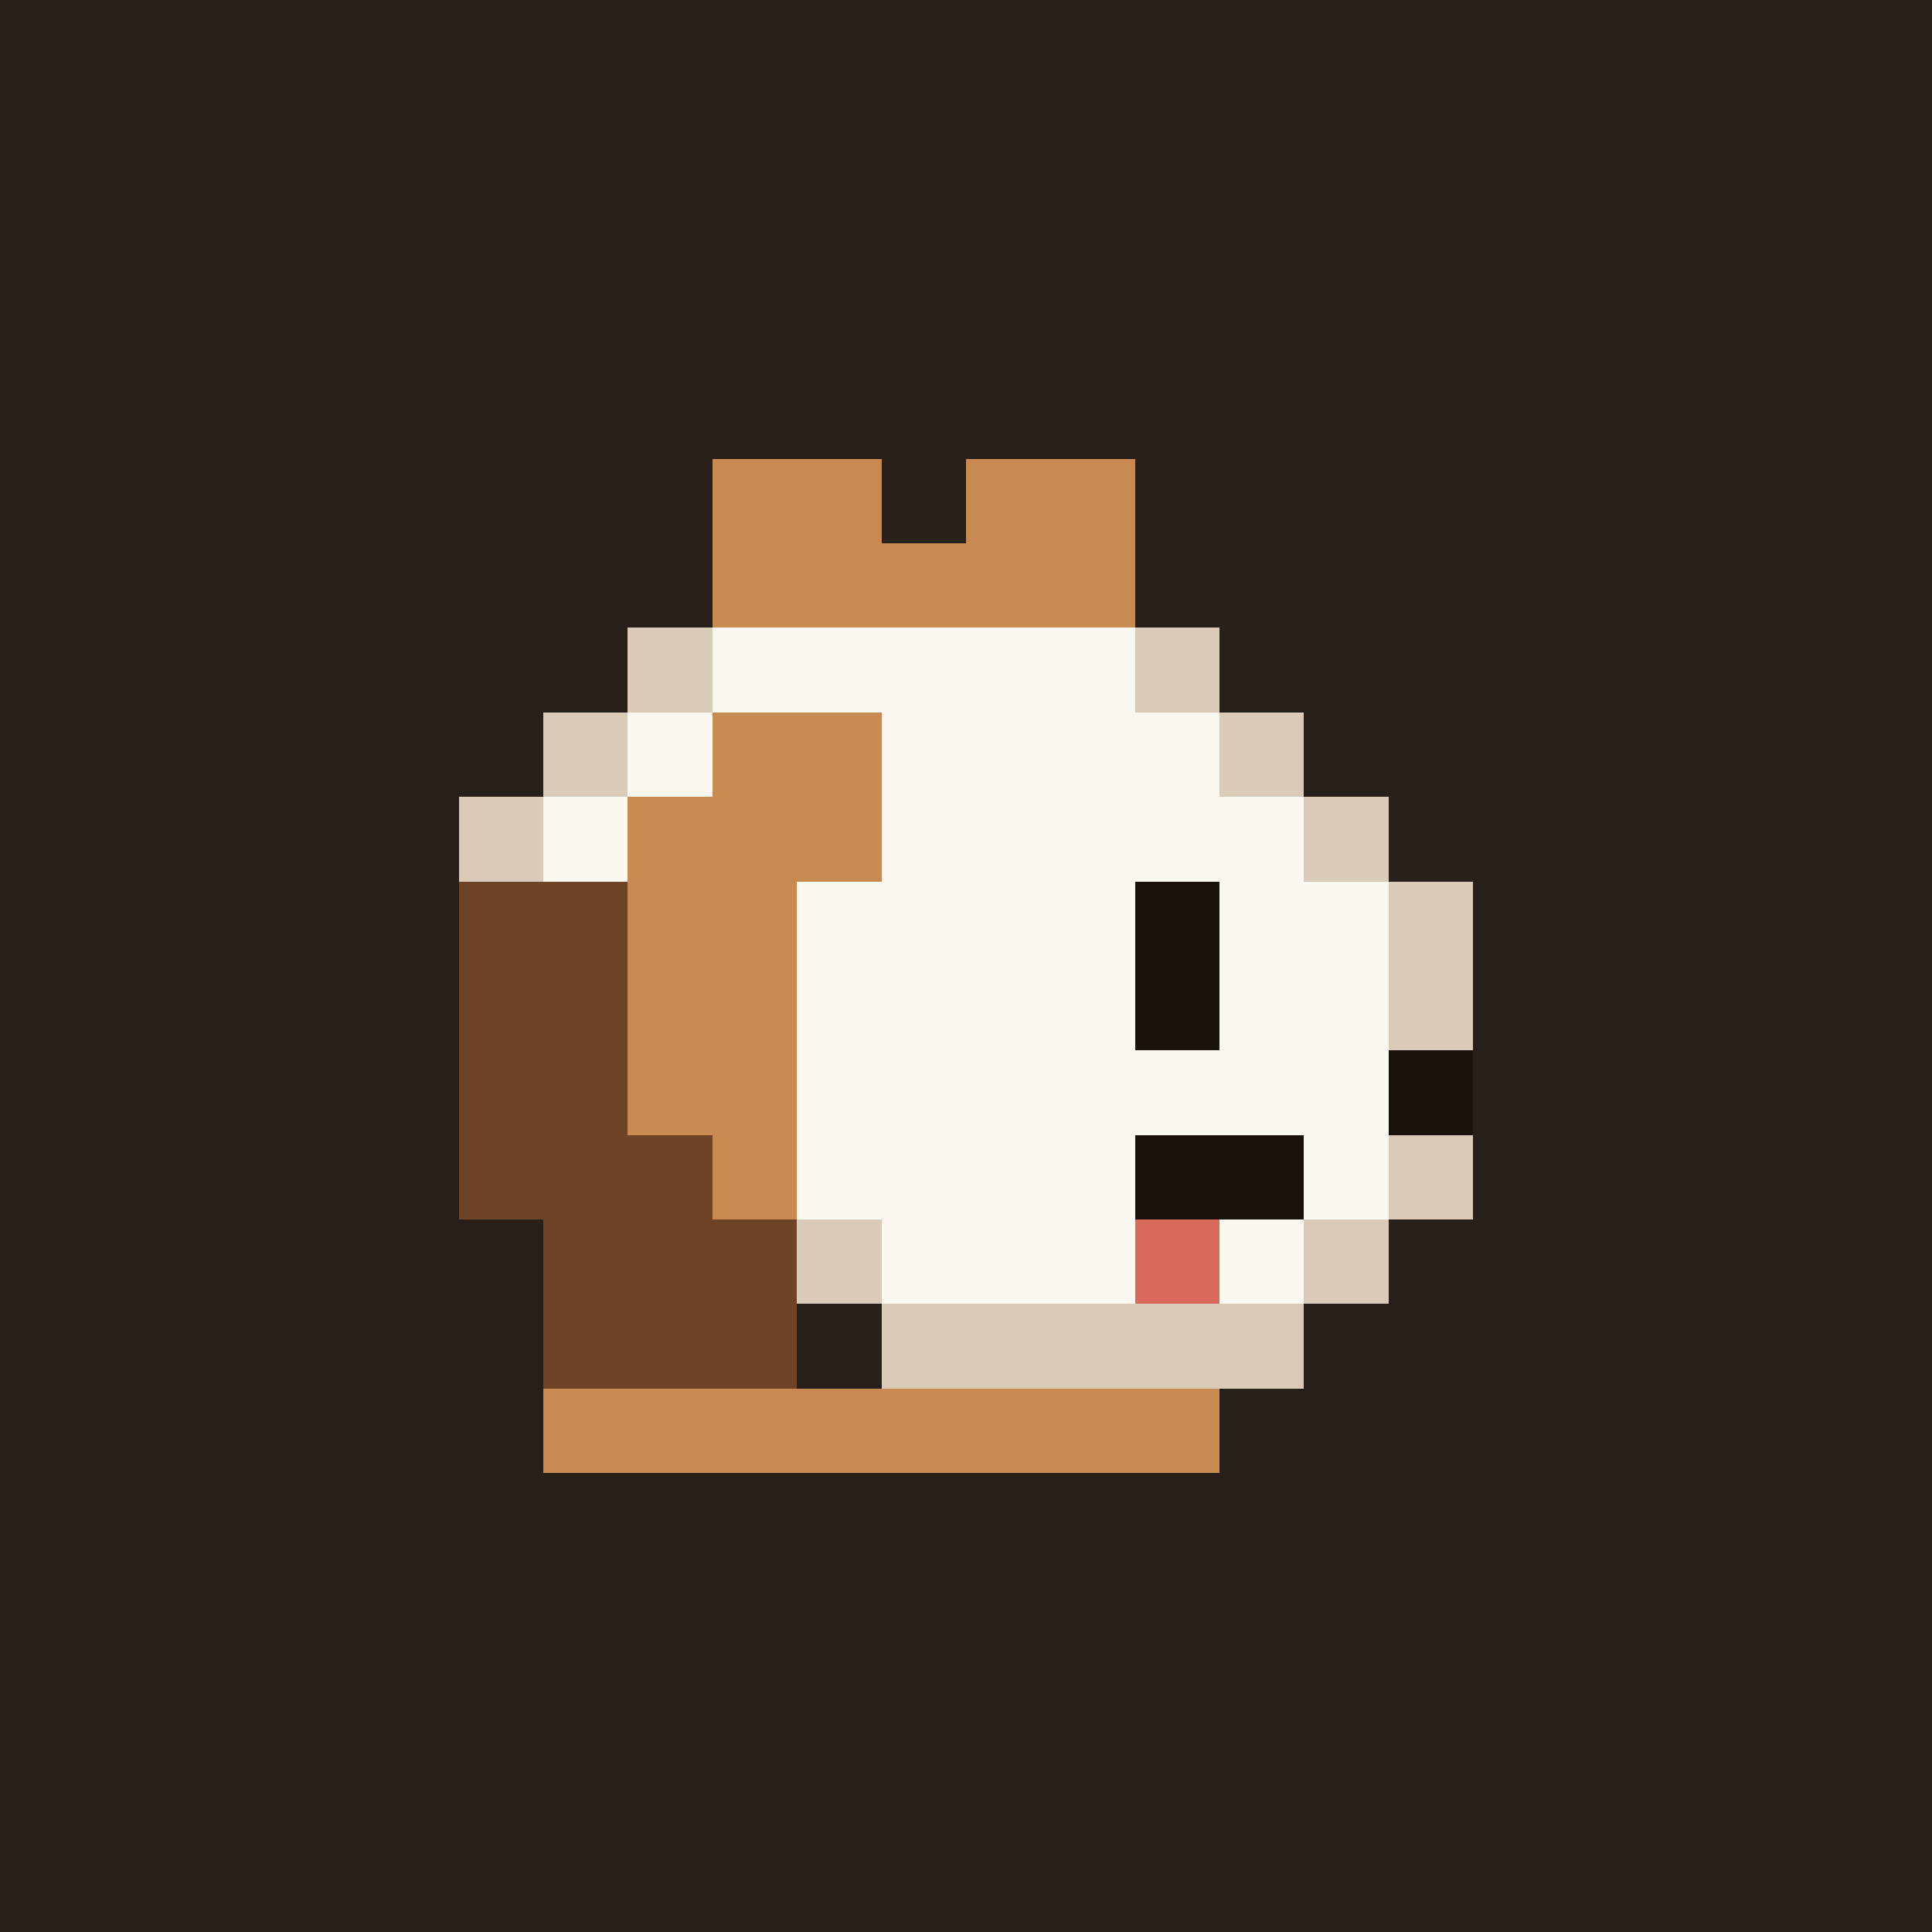
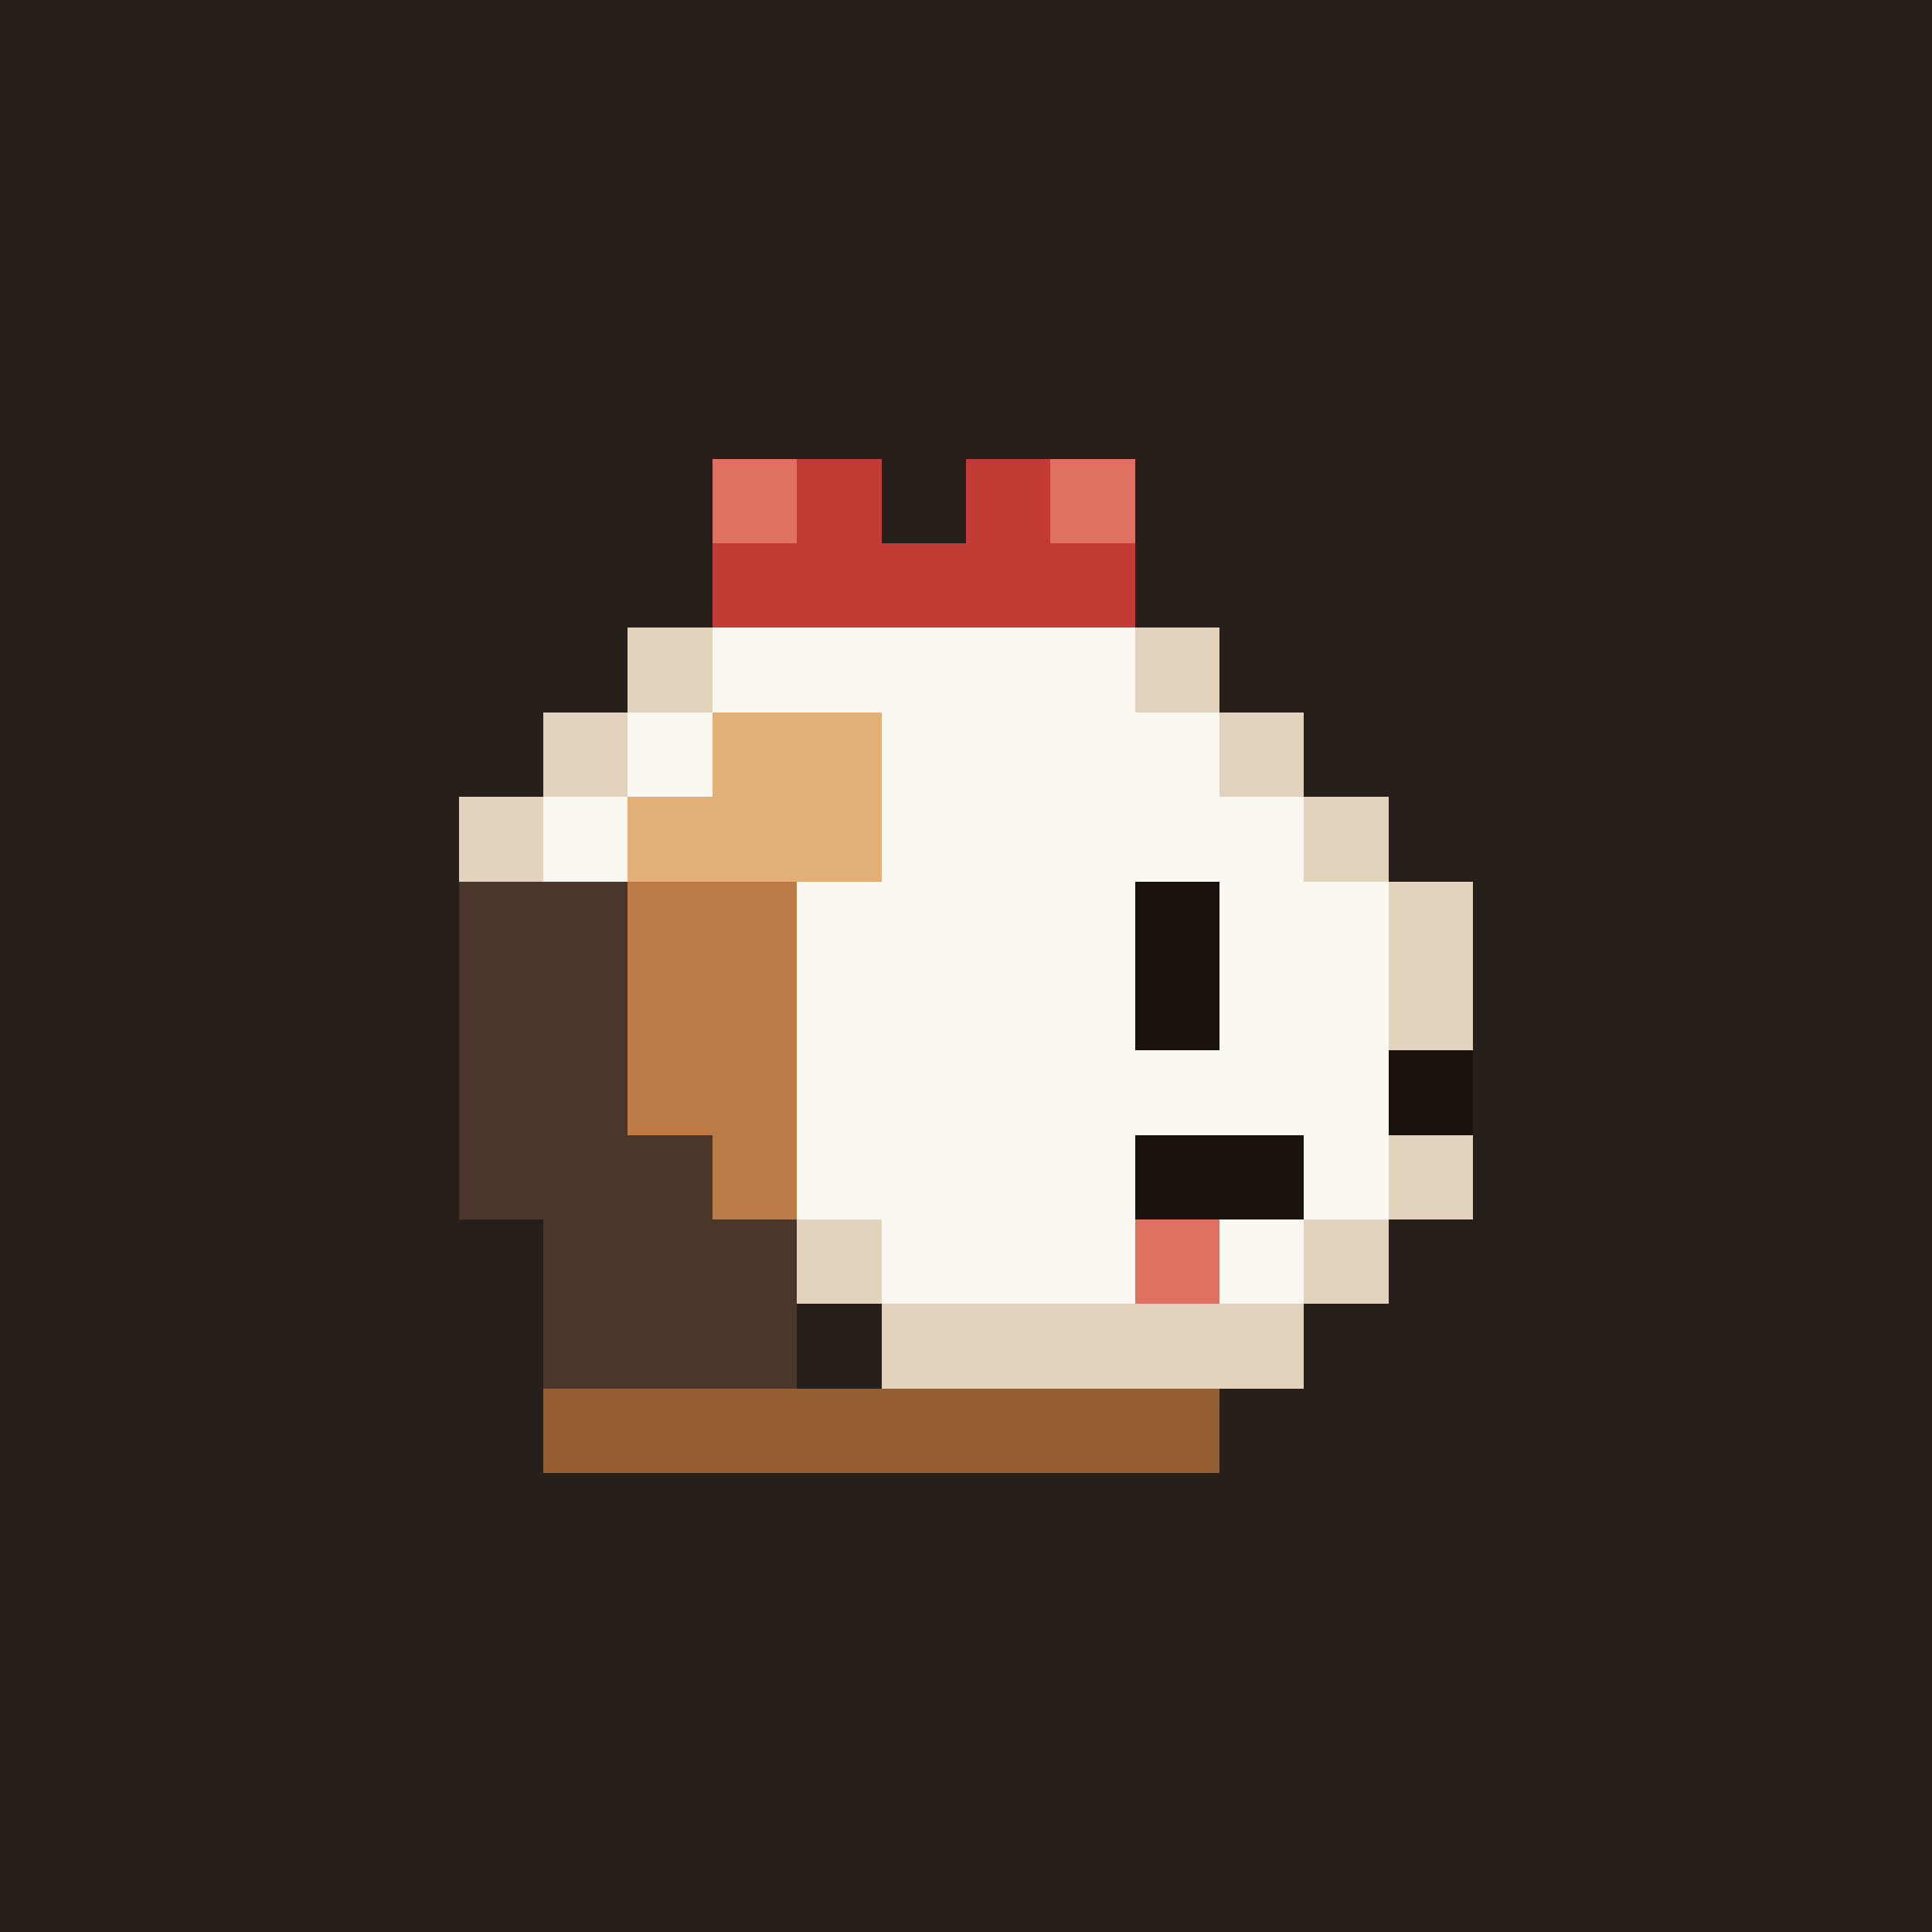
<svg xmlns="http://www.w3.org/2000/svg" viewBox="0 0 16 16" shape-rendering="crispEdges">
  <rect width="16" height="16" fill="#271F19" />
  <g transform="translate(2.4 2.4) scale(0.7)">
-     <rect x="5" y="2" width="2" height="1" fill="#C98A52" />
-     <rect x="8" y="2" width="2" height="1" fill="#C98A52" />
-     <rect x="5" y="3" width="5" height="1" fill="#C98A52" />
-     <rect x="4" y="4" width="1" height="1" fill="#D9CBB8" />
+     <rect x="5" y="2" width="1" height="1" fill="#E0705F" />
+     <rect x="6" y="2" width="1" height="1" fill="#C23B34" />
+     <rect x="8" y="2" width="1" height="1" fill="#C23B34" />
+     <rect x="9" y="2" width="1" height="1" fill="#E0705F" />
+     <rect x="5" y="3" width="5" height="1" fill="#C23B34" />
+     <rect x="4" y="4" width="1" height="1" fill="#E3D3BD" />
    <rect x="5" y="4" width="5" height="1" fill="#FBF7F1" />
-     <rect x="10" y="4" width="1" height="1" fill="#D9CBB8" />
-     <rect x="3" y="5" width="1" height="1" fill="#D9CBB8" />
+     <rect x="10" y="4" width="1" height="1" fill="#E3D3BD" />
+     <rect x="3" y="5" width="1" height="1" fill="#E3D3BD" />
    <rect x="4" y="5" width="1" height="1" fill="#FBF7F1" />
-     <rect x="5" y="5" width="2" height="1" fill="#C98A52" />
+     <rect x="5" y="5" width="2" height="1" fill="#E3B079" />
    <rect x="7" y="5" width="4" height="1" fill="#FBF7F1" />
-     <rect x="11" y="5" width="1" height="1" fill="#D9CBB8" />
-     <rect x="2" y="6" width="1" height="1" fill="#D9CBB8" />
+     <rect x="11" y="5" width="1" height="1" fill="#E3D3BD" />
+     <rect x="2" y="6" width="1" height="1" fill="#E3D3BD" />
    <rect x="3" y="6" width="1" height="1" fill="#FBF7F1" />
-     <rect x="4" y="6" width="3" height="1" fill="#C98A52" />
+     <rect x="4" y="6" width="3" height="1" fill="#E3B079" />
    <rect x="7" y="6" width="5" height="1" fill="#FBF7F1" />
-     <rect x="12" y="6" width="1" height="1" fill="#D9CBB8" />
-     <rect x="2" y="7" width="2" height="1" fill="#6E4326" />
-     <rect x="4" y="7" width="2" height="1" fill="#C98A52" />
+     <rect x="12" y="6" width="1" height="1" fill="#E3D3BD" />
+     <rect x="2" y="7" width="2" height="1" fill="#4A362B" />
+     <rect x="4" y="7" width="2" height="1" fill="#BC7B46" />
    <rect x="6" y="7" width="4" height="1" fill="#FBF7F1" />
    <rect x="10" y="7" width="1" height="1" fill="#1A120C" />
    <rect x="11" y="7" width="2" height="1" fill="#FBF7F1" />
-     <rect x="13" y="7" width="1" height="1" fill="#D9CBB8" />
-     <rect x="2" y="8" width="2" height="1" fill="#6E4326" />
-     <rect x="4" y="8" width="2" height="1" fill="#C98A52" />
+     <rect x="13" y="7" width="1" height="1" fill="#E3D3BD" />
+     <rect x="2" y="8" width="2" height="1" fill="#4A362B" />
+     <rect x="4" y="8" width="2" height="1" fill="#BC7B46" />
    <rect x="6" y="8" width="4" height="1" fill="#FBF7F1" />
    <rect x="10" y="8" width="1" height="1" fill="#1A120C" />
    <rect x="11" y="8" width="2" height="1" fill="#FBF7F1" />
-     <rect x="13" y="8" width="1" height="1" fill="#D9CBB8" />
-     <rect x="2" y="9" width="2" height="1" fill="#6E4326" />
-     <rect x="4" y="9" width="2" height="1" fill="#C98A52" />
+     <rect x="13" y="8" width="1" height="1" fill="#E3D3BD" />
+     <rect x="2" y="9" width="2" height="1" fill="#4A362B" />
+     <rect x="4" y="9" width="2" height="1" fill="#BC7B46" />
    <rect x="6" y="9" width="7" height="1" fill="#FBF7F1" />
    <rect x="13" y="9" width="1" height="1" fill="#1A120C" />
-     <rect x="2" y="10" width="3" height="1" fill="#6E4326" />
-     <rect x="5" y="10" width="1" height="1" fill="#C98A52" />
+     <rect x="2" y="10" width="3" height="1" fill="#4A362B" />
+     <rect x="5" y="10" width="1" height="1" fill="#BC7B46" />
    <rect x="6" y="10" width="4" height="1" fill="#FBF7F1" />
    <rect x="10" y="10" width="2" height="1" fill="#1A120C" />
    <rect x="12" y="10" width="1" height="1" fill="#FBF7F1" />
-     <rect x="13" y="10" width="1" height="1" fill="#D9CBB8" />
-     <rect x="3" y="11" width="3" height="1" fill="#6E4326" />
-     <rect x="6" y="11" width="1" height="1" fill="#D9CBB8" />
+     <rect x="13" y="10" width="1" height="1" fill="#E3D3BD" />
+     <rect x="3" y="11" width="3" height="1" fill="#4A362B" />
+     <rect x="6" y="11" width="1" height="1" fill="#E3D3BD" />
    <rect x="7" y="11" width="3" height="1" fill="#FBF7F1" />
-     <rect x="10" y="11" width="1" height="1" fill="#D9695A" />
+     <rect x="10" y="11" width="1" height="1" fill="#E0705F" />
    <rect x="11" y="11" width="1" height="1" fill="#FBF7F1" />
-     <rect x="12" y="11" width="1" height="1" fill="#D9CBB8" />
-     <rect x="3" y="12" width="3" height="1" fill="#6E4326" />
-     <rect x="7" y="12" width="5" height="1" fill="#D9CBB8" />
-     <rect x="3" y="13" width="8" height="1" fill="#C98A52" />
+     <rect x="12" y="11" width="1" height="1" fill="#E3D3BD" />
+     <rect x="3" y="12" width="3" height="1" fill="#4A362B" />
+     <rect x="7" y="12" width="5" height="1" fill="#E3D3BD" />
+     <rect x="3" y="13" width="8" height="1" fill="#955E32" />
  </g>
</svg>
